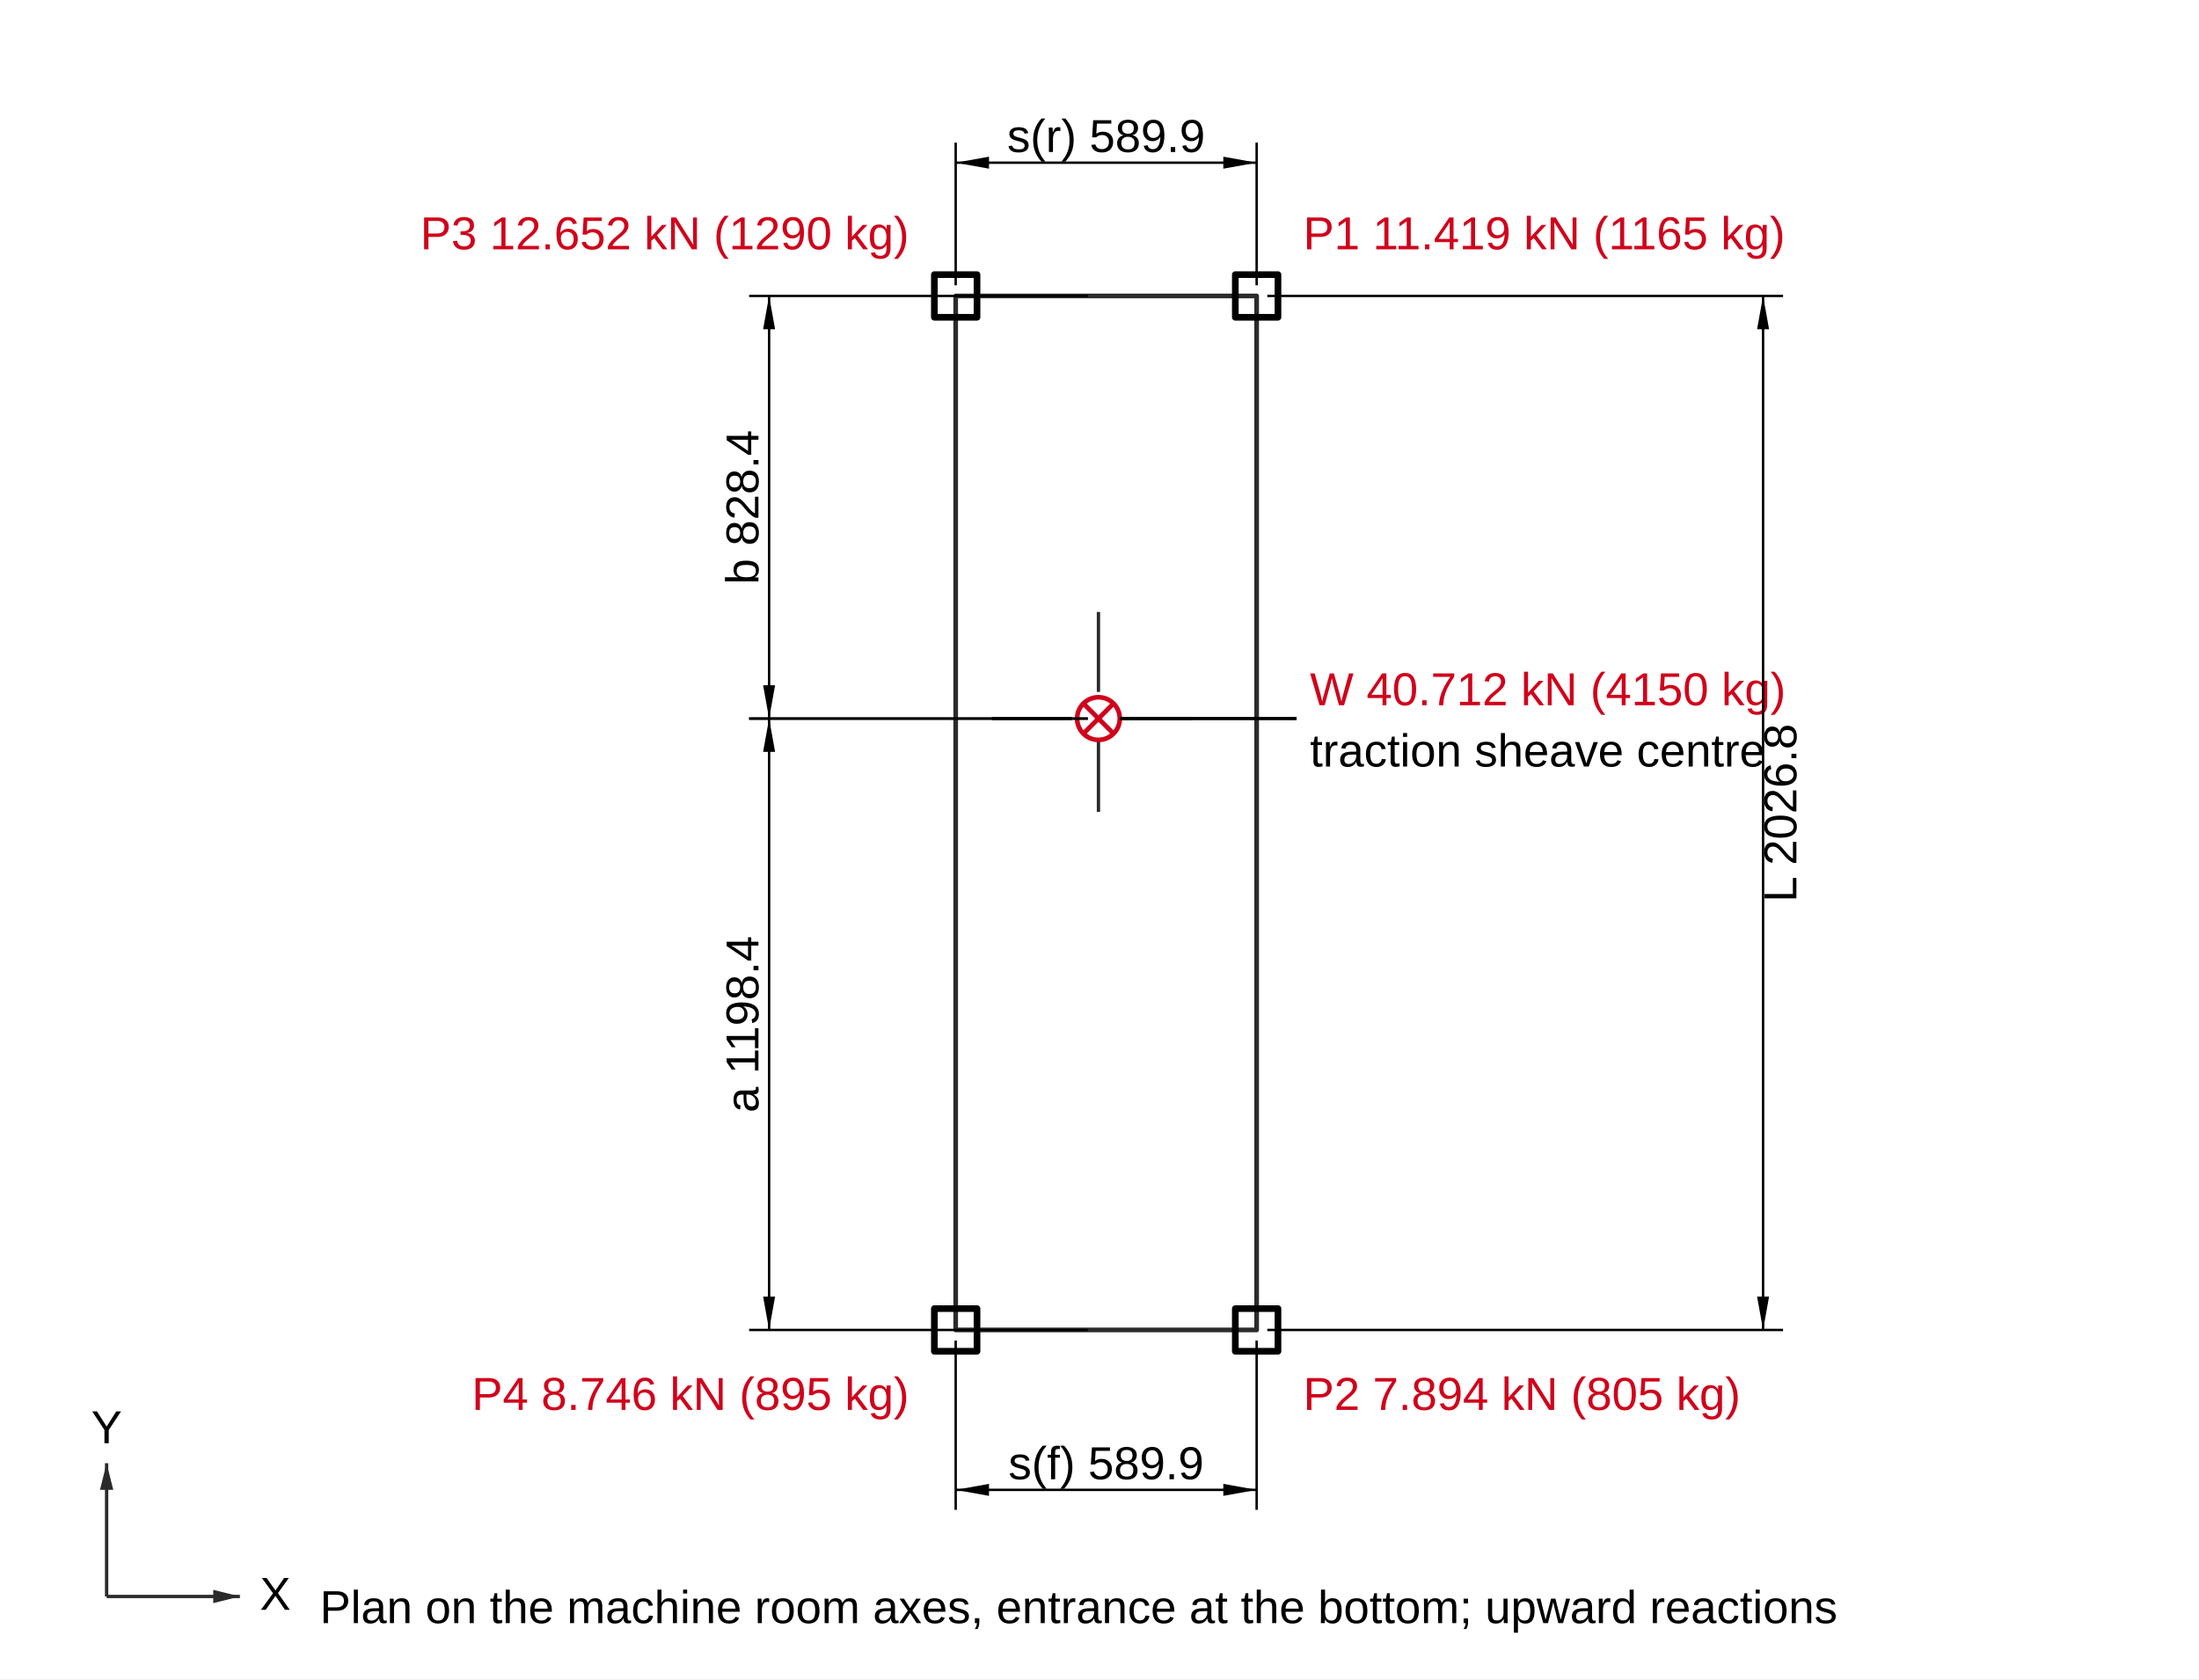
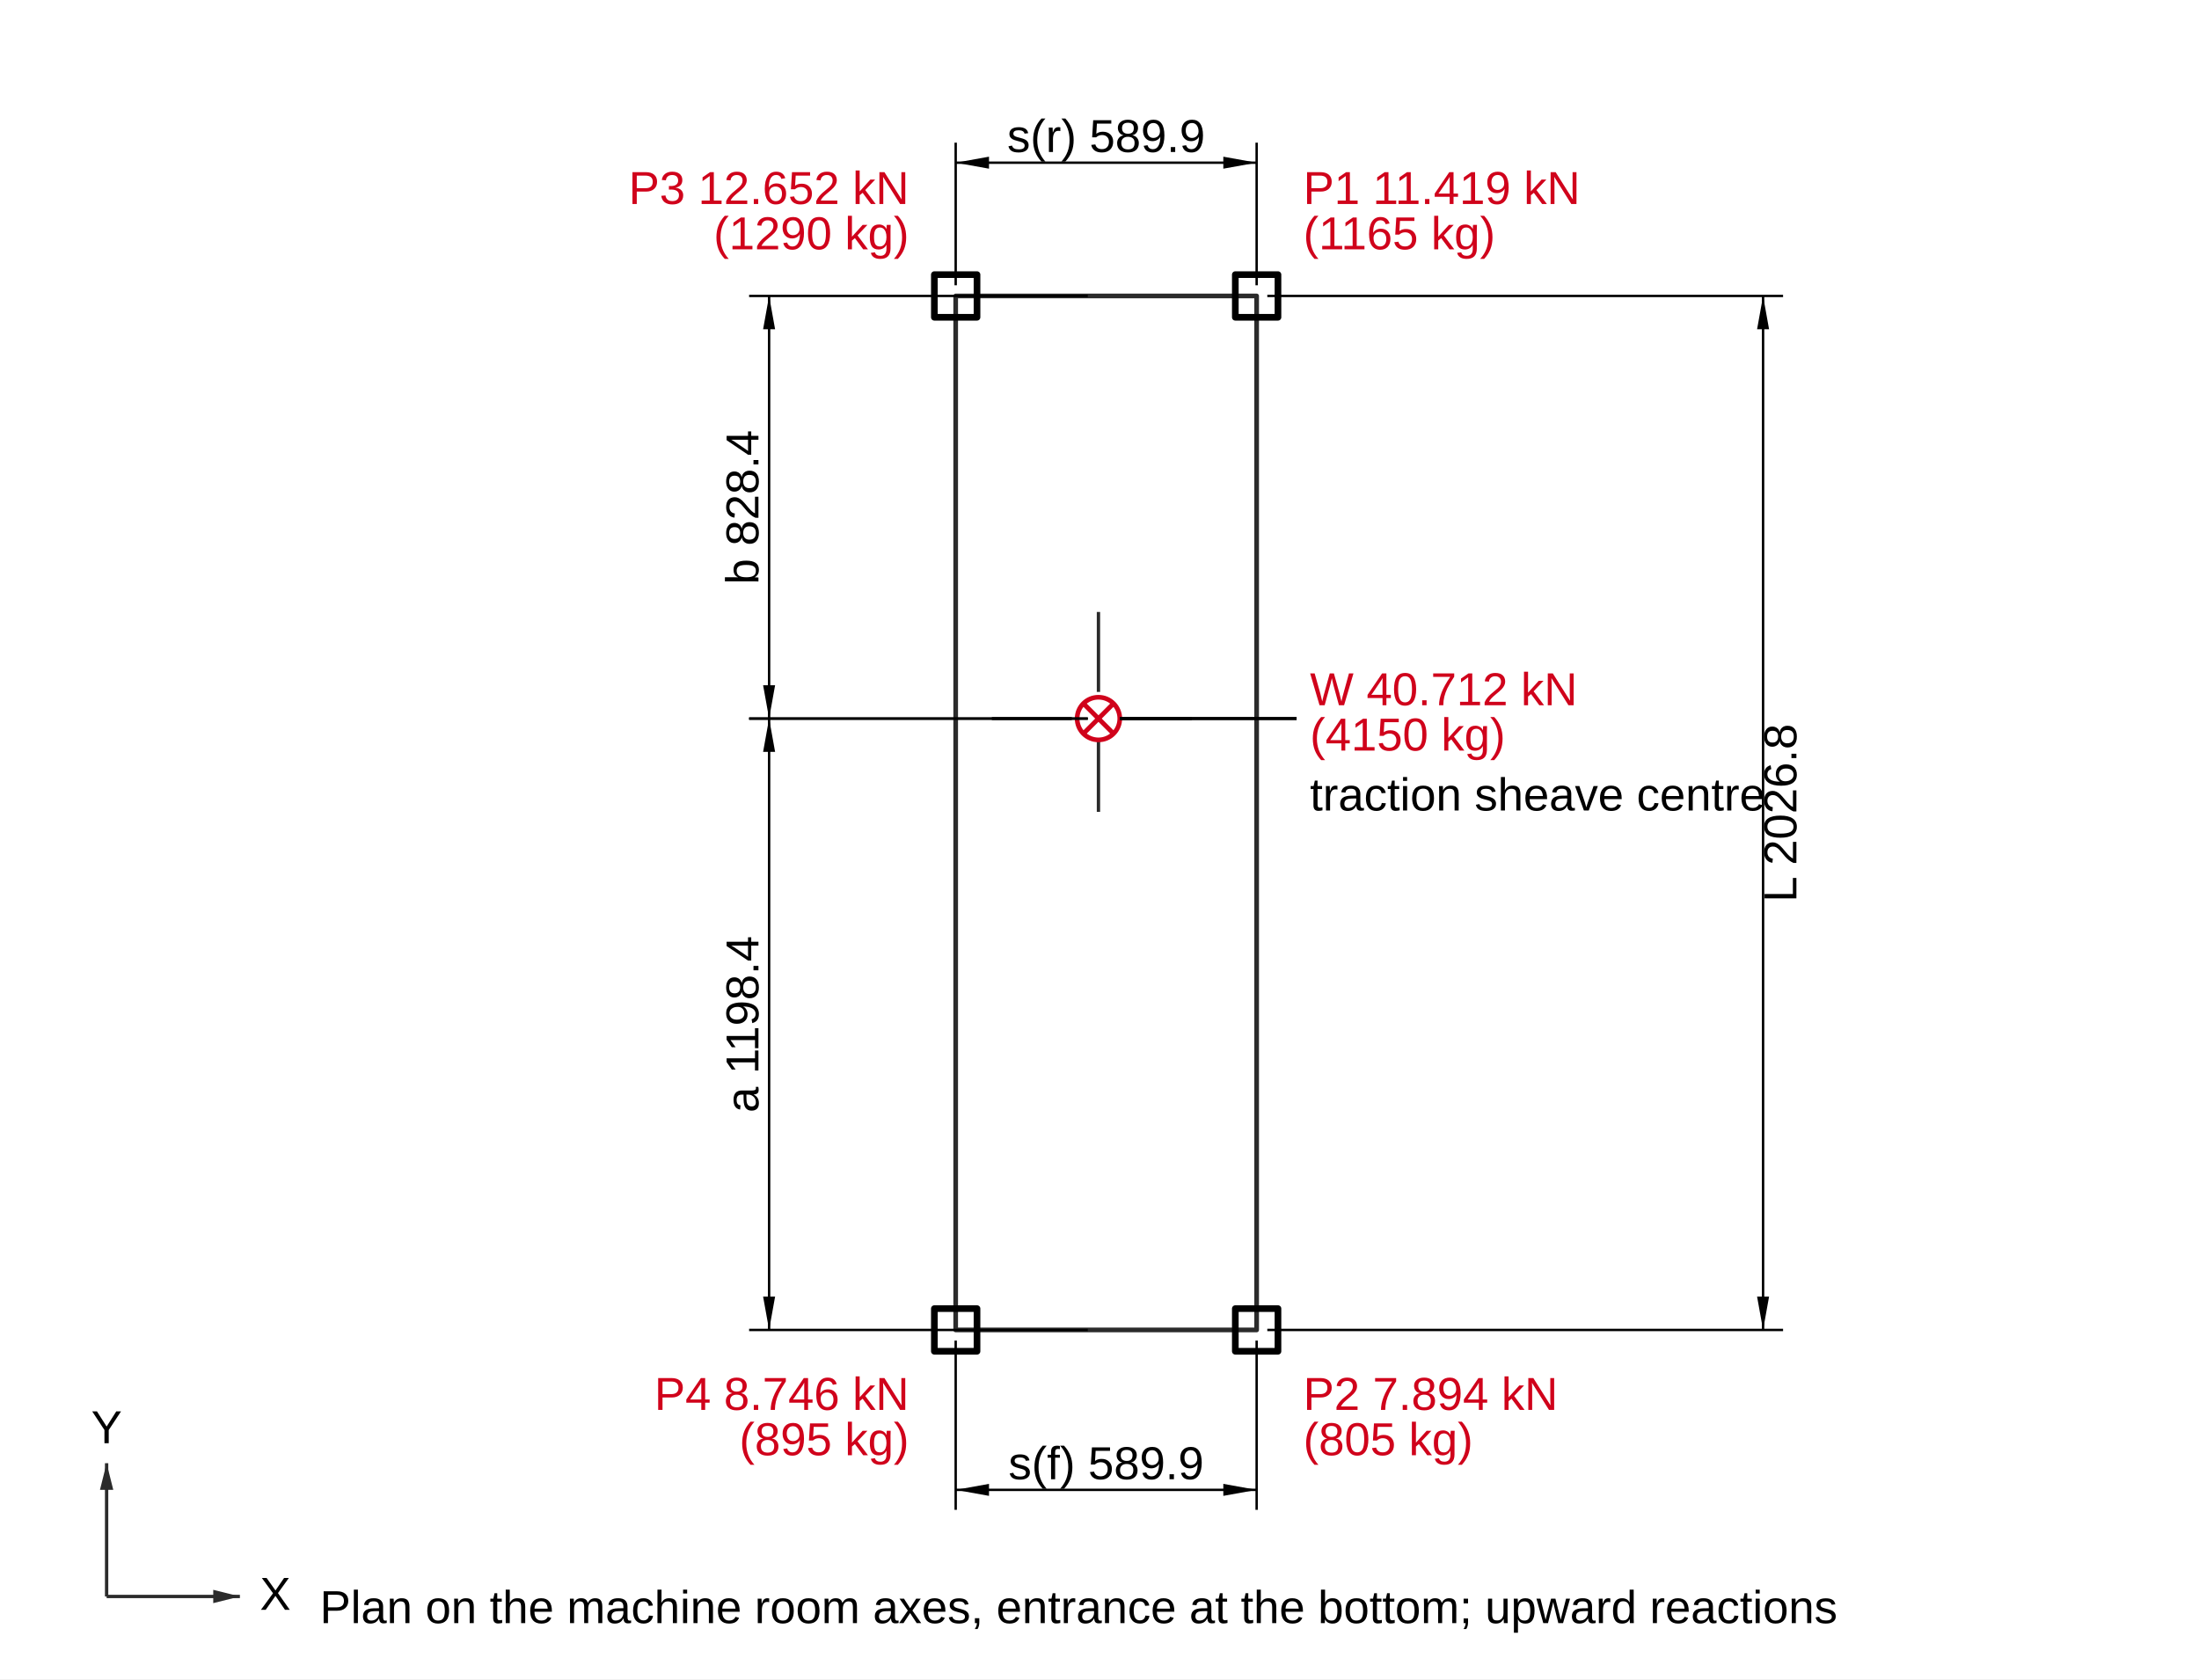
<svg xmlns="http://www.w3.org/2000/svg" version="1.1" width="165mm" height="126mm" viewBox="0 0 1650 1260" data-figure="F2" data-view="0.038,308.022,2075.517,65.502,16">
  <rect x="0" y="0" width="1650" height="1260" fill="#FFFFFF" />
  <polygon data-tag="chassis" points="717.09,997.93 942.91,997.93 942.91,222.07 717.09,222.07" fill="none" stroke="#2B2B2B" stroke-width="3.5" stroke-linejoin="round" stroke-linecap="butt" />
  <polygon data-tag="seat-P1" data-value="1060.1,1913.4" points="926.91,206.07 958.91,206.07 958.91,238.07 926.91,238.07" fill="none" stroke="#000000" stroke-width="5" stroke-linejoin="round" stroke-linecap="butt" />
-   <text data-tag="reaction-P1" data-value="11.419" x="977.91" y="187.07" font-family="ISOCPEUR, 'Arial Narrow', Arial, sans-serif" font-size="34.72" text-anchor="start" fill="#D0021B">P1 11.419 kN (1165 kg)</text>
+   <text data-tag="reaction-P1" data-value="11.419" x="977.91" y="153.07" font-family="ISOCPEUR, 'Arial Narrow', Arial, sans-serif" font-size="34.72" text-anchor="start" fill="#D0021B">P1 11.419 kN</text>
+   <text data-tag="kg-reaction-P1" data-value="1165" x="977.91" y="187.07" font-family="ISOCPEUR, 'Arial Narrow', Arial, sans-serif" font-size="34.72" text-anchor="start" fill="#D0021B">(1165 kg)</text>
  <polygon data-tag="seat-P2" data-value="1060.1,-113.4" points="926.91,981.93 958.91,981.93 958.91,1013.93 926.91,1013.93" fill="none" stroke="#000000" stroke-width="5" stroke-linejoin="round" stroke-linecap="butt" />
-   <text data-tag="reaction-P2" data-value="7.894" x="977.91" y="1057.93" font-family="ISOCPEUR, 'Arial Narrow', Arial, sans-serif" font-size="34.72" text-anchor="start" fill="#D0021B">P2 7.894 kN (805 kg)</text>
+   <text data-tag="reaction-P2" data-value="7.894" x="977.91" y="1057.93" font-family="ISOCPEUR, 'Arial Narrow', Arial, sans-serif" font-size="34.72" text-anchor="start" fill="#D0021B">P2 7.894 kN</text>
+   <text data-tag="kg-reaction-P2" data-value="805" x="977.91" y="1091.93" font-family="ISOCPEUR, 'Arial Narrow', Arial, sans-serif" font-size="34.72" text-anchor="start" fill="#D0021B">(805 kg)</text>
  <polygon data-tag="seat-P3" data-value="470.2,1913.4" points="701.09,206.07 733.09,206.07 733.09,238.07 701.09,238.07" fill="none" stroke="#000000" stroke-width="5" stroke-linejoin="round" stroke-linecap="butt" />
-   <text data-tag="reaction-P3" data-value="12.652" x="682.09" y="187.07" font-family="ISOCPEUR, 'Arial Narrow', Arial, sans-serif" font-size="34.72" text-anchor="end" fill="#D0021B">P3 12.652 kN (1290 kg)</text>
+   <text data-tag="reaction-P3" data-value="12.652" x="682.09" y="153.07" font-family="ISOCPEUR, 'Arial Narrow', Arial, sans-serif" font-size="34.72" text-anchor="end" fill="#D0021B">P3 12.652 kN</text>
+   <text data-tag="kg-reaction-P3" data-value="1290" x="682.09" y="187.07" font-family="ISOCPEUR, 'Arial Narrow', Arial, sans-serif" font-size="34.72" text-anchor="end" fill="#D0021B">(1290 kg)</text>
  <polygon data-tag="seat-P4" data-value="470.2,-113.4" points="701.09,981.93 733.09,981.93 733.09,1013.93 701.09,1013.93" fill="none" stroke="#000000" stroke-width="5" stroke-linejoin="round" stroke-linecap="butt" />
-   <text data-tag="reaction-P4" data-value="8.746" x="682.09" y="1057.93" font-family="ISOCPEUR, 'Arial Narrow', Arial, sans-serif" font-size="34.72" text-anchor="end" fill="#D0021B">P4 8.746 kN (895 kg)</text>
+   <text data-tag="reaction-P4" data-value="8.746" x="682.09" y="1057.93" font-family="ISOCPEUR, 'Arial Narrow', Arial, sans-serif" font-size="34.72" text-anchor="end" fill="#D0021B">P4 8.746 kN</text>
+   <text data-tag="kg-reaction-P4" data-value="895" x="682.09" y="1091.93" font-family="ISOCPEUR, 'Arial Narrow', Arial, sans-serif" font-size="34.72" text-anchor="end" fill="#D0021B">(895 kg)</text>
  <polyline points="744.22,539.18 904.22,539.18" fill="none" stroke="#2B2B2B" stroke-width="2.5" stroke-linejoin="round" stroke-linecap="butt" stroke-dasharray="60 12 6 12" />
  <polyline points="824.22,459.18 824.22,619.18" fill="none" stroke="#2B2B2B" stroke-width="2.5" stroke-linejoin="round" stroke-linecap="butt" stroke-dasharray="60 12 6 12" />
  <circle data-tag="load-W" cx="824.22" cy="539.18" r="16" fill="#FFFFFF" stroke="#D0021B" stroke-width="3.5" />
  <polyline points="813.22,528.18 835.22,550.18" fill="none" stroke="#D0021B" stroke-width="3.5" stroke-linejoin="round" stroke-linecap="butt" />
  <polyline points="813.22,550.18 835.22,528.18" fill="none" stroke="#D0021B" stroke-width="3.5" stroke-linejoin="round" stroke-linecap="butt" />
  <polyline points="840.22,539.18 972.91,539.18" fill="none" stroke="#000000" stroke-width="2.5" stroke-linejoin="round" stroke-linecap="butt" />
-   <text data-tag="load-W-text" data-value="40.712" x="982.91" y="529.18" font-family="ISOCPEUR, 'Arial Narrow', Arial, sans-serif" font-size="34.72" text-anchor="start" fill="#D0021B">W 40.712 kN (4150 kg)</text>
-   <text x="982.91" y="575.18" font-family="ISOCPEUR, 'Arial Narrow', Arial, sans-serif" font-size="34.72" text-anchor="start" fill="#000000">traction sheave centre</text>
+   <text data-tag="load-W-text" data-value="40.712" x="982.91" y="529.18" font-family="ISOCPEUR, 'Arial Narrow', Arial, sans-serif" font-size="34.72" text-anchor="start" fill="#D0021B">W 40.712 kN</text>
+   <text data-tag="kg-load-W-text" data-value="4150" x="982.91" y="563.18" font-family="ISOCPEUR, 'Arial Narrow', Arial, sans-serif" font-size="34.72" text-anchor="start" fill="#D0021B">(4150 kg)</text>
+   <text x="982.91" y="608.18" font-family="ISOCPEUR, 'Arial Narrow', Arial, sans-serif" font-size="34.72" text-anchor="start" fill="#000000">traction sheave centre</text>
  <polyline data-tag="dim-a-ext" points="816.22,997.93 562.09,997.93" fill="none" stroke="#000000" stroke-width="1.8" stroke-linejoin="round" stroke-linecap="butt" />
  <polyline data-tag="dim-a-ext" points="816.22,539.18 562.09,539.18" fill="none" stroke="#000000" stroke-width="1.8" stroke-linejoin="round" stroke-linecap="butt" />
  <polyline data-tag="dim-a" data-value="1198.4" points="577.09,997.93 577.09,539.18" fill="none" stroke="#000000" stroke-width="1.8" stroke-linejoin="round" stroke-linecap="butt" />
  <polygon points="577.09,997.93 572.59,972.93 581.59,972.93" fill="#000000" stroke="none" />
  <polygon points="577.09,539.18 581.59,564.18 572.59,564.18" fill="#000000" stroke="none" />
  <text data-tag="dim-a-text" data-value="1198.4" x="569.09" y="768.56" font-family="ISOCPEUR, 'Arial Narrow', Arial, sans-serif" font-size="34.72" text-anchor="middle" fill="#000000" transform="rotate(-90 569.09 768.56)">a 1198.4</text>
  <polyline data-tag="dim-b-ext" points="816.22,539.18 562.09,539.18" fill="none" stroke="#000000" stroke-width="1.8" stroke-linejoin="round" stroke-linecap="butt" />
  <polyline data-tag="dim-b-ext" points="816.22,222.07 562.09,222.07" fill="none" stroke="#000000" stroke-width="1.8" stroke-linejoin="round" stroke-linecap="butt" />
  <polyline data-tag="dim-b" data-value="828.4" points="577.09,539.18 577.09,222.07" fill="none" stroke="#000000" stroke-width="1.8" stroke-linejoin="round" stroke-linecap="butt" />
  <polygon points="577.09,539.18 572.59,514.18 581.59,514.18" fill="#000000" stroke="none" />
  <polygon points="577.09,222.07 581.59,247.07 572.59,247.07" fill="#000000" stroke="none" />
  <text data-tag="dim-b-text" data-value="828.4" x="569.09" y="380.62" font-family="ISOCPEUR, 'Arial Narrow', Arial, sans-serif" font-size="34.72" text-anchor="middle" fill="#000000" transform="rotate(-90 569.09 380.62)">b 828.4</text>
  <polyline data-tag="dim-L-ext" points="950.91,997.93 1337.91,997.93" fill="none" stroke="#000000" stroke-width="1.8" stroke-linejoin="round" stroke-linecap="butt" />
  <polyline data-tag="dim-L-ext" points="950.91,222.07 1337.91,222.07" fill="none" stroke="#000000" stroke-width="1.8" stroke-linejoin="round" stroke-linecap="butt" />
  <polyline data-tag="dim-L" data-value="2026.8" points="1322.91,997.93 1322.91,222.07" fill="none" stroke="#000000" stroke-width="1.8" stroke-linejoin="round" stroke-linecap="butt" />
  <polygon points="1322.91,997.93 1318.41,972.93 1327.41,972.93" fill="#000000" stroke="none" />
  <polygon points="1322.91,222.07 1327.41,247.07 1318.41,247.07" fill="#000000" stroke="none" />
  <text data-tag="dim-L-text" data-value="2026.8" x="1347.91" y="610" font-family="ISOCPEUR, 'Arial Narrow', Arial, sans-serif" font-size="34.72" text-anchor="middle" fill="#000000" transform="rotate(-90 1347.91 610)">L 2026.8</text>
  <polyline data-tag="dim-sf-ext" points="717.09,1005.93 717.09,1132.93" fill="none" stroke="#000000" stroke-width="1.8" stroke-linejoin="round" stroke-linecap="butt" />
  <polyline data-tag="dim-sf-ext" points="942.91,1005.93 942.91,1132.93" fill="none" stroke="#000000" stroke-width="1.8" stroke-linejoin="round" stroke-linecap="butt" />
  <polyline data-tag="dim-sf" data-value="589.9" points="717.09,1117.93 942.91,1117.93" fill="none" stroke="#000000" stroke-width="1.8" stroke-linejoin="round" stroke-linecap="butt" />
  <polygon points="717.09,1117.93 742.09,1113.43 742.09,1122.43" fill="#000000" stroke="none" />
  <polygon points="942.91,1117.93 917.91,1122.43 917.91,1113.43" fill="#000000" stroke="none" />
  <text data-tag="dim-sf-text" data-value="589.9" x="830" y="1109.93" font-family="ISOCPEUR, 'Arial Narrow', Arial, sans-serif" font-size="34.72" text-anchor="middle" fill="#000000">s(f) 589.9</text>
  <polyline data-tag="dim-sr-ext" points="717.09,214.07 717.09,107.07" fill="none" stroke="#000000" stroke-width="1.8" stroke-linejoin="round" stroke-linecap="butt" />
  <polyline data-tag="dim-sr-ext" points="942.91,214.07 942.91,107.07" fill="none" stroke="#000000" stroke-width="1.8" stroke-linejoin="round" stroke-linecap="butt" />
  <polyline data-tag="dim-sr" data-value="589.9" points="717.09,122.07 942.91,122.07" fill="none" stroke="#000000" stroke-width="1.8" stroke-linejoin="round" stroke-linecap="butt" />
  <polygon points="717.09,122.07 742.09,117.57 742.09,126.57" fill="#000000" stroke="none" />
  <polygon points="942.91,122.07 917.91,126.57 917.91,117.57" fill="#000000" stroke="none" />
  <text data-tag="dim-sr-text" data-value="589.9" x="830" y="114.07" font-family="ISOCPEUR, 'Arial Narrow', Arial, sans-serif" font-size="34.72" text-anchor="middle" fill="#000000">s(r) 589.9</text>
  <polyline points="80,1197.93 180,1197.93" fill="none" stroke="#2B2B2B" stroke-width="2.5" stroke-linejoin="round" stroke-linecap="butt" />
  <polygon points="180,1197.93 160,1202.93 160,1192.93" fill="#2B2B2B" stroke="none" />
  <polyline points="80,1197.93 80,1097.93" fill="none" stroke="#2B2B2B" stroke-width="2.5" stroke-linejoin="round" stroke-linecap="butt" />
  <polygon points="80,1097.93 85,1117.93 75,1117.93" fill="#2B2B2B" stroke="none" />
  <text x="195" y="1207.93" font-family="ISOCPEUR, 'Arial Narrow', Arial, sans-serif" font-size="34.72" text-anchor="start" fill="#000000">X</text>
  <text x="80" y="1082.93" font-family="ISOCPEUR, 'Arial Narrow', Arial, sans-serif" font-size="34.72" text-anchor="middle" fill="#000000">Y</text>
  <text x="240" y="1217.93" font-family="ISOCPEUR, 'Arial Narrow', Arial, sans-serif" font-size="34.72" text-anchor="start" fill="#000000">Plan on the machine room axes, entrance at the bottom; upward reactions</text>
</svg>
